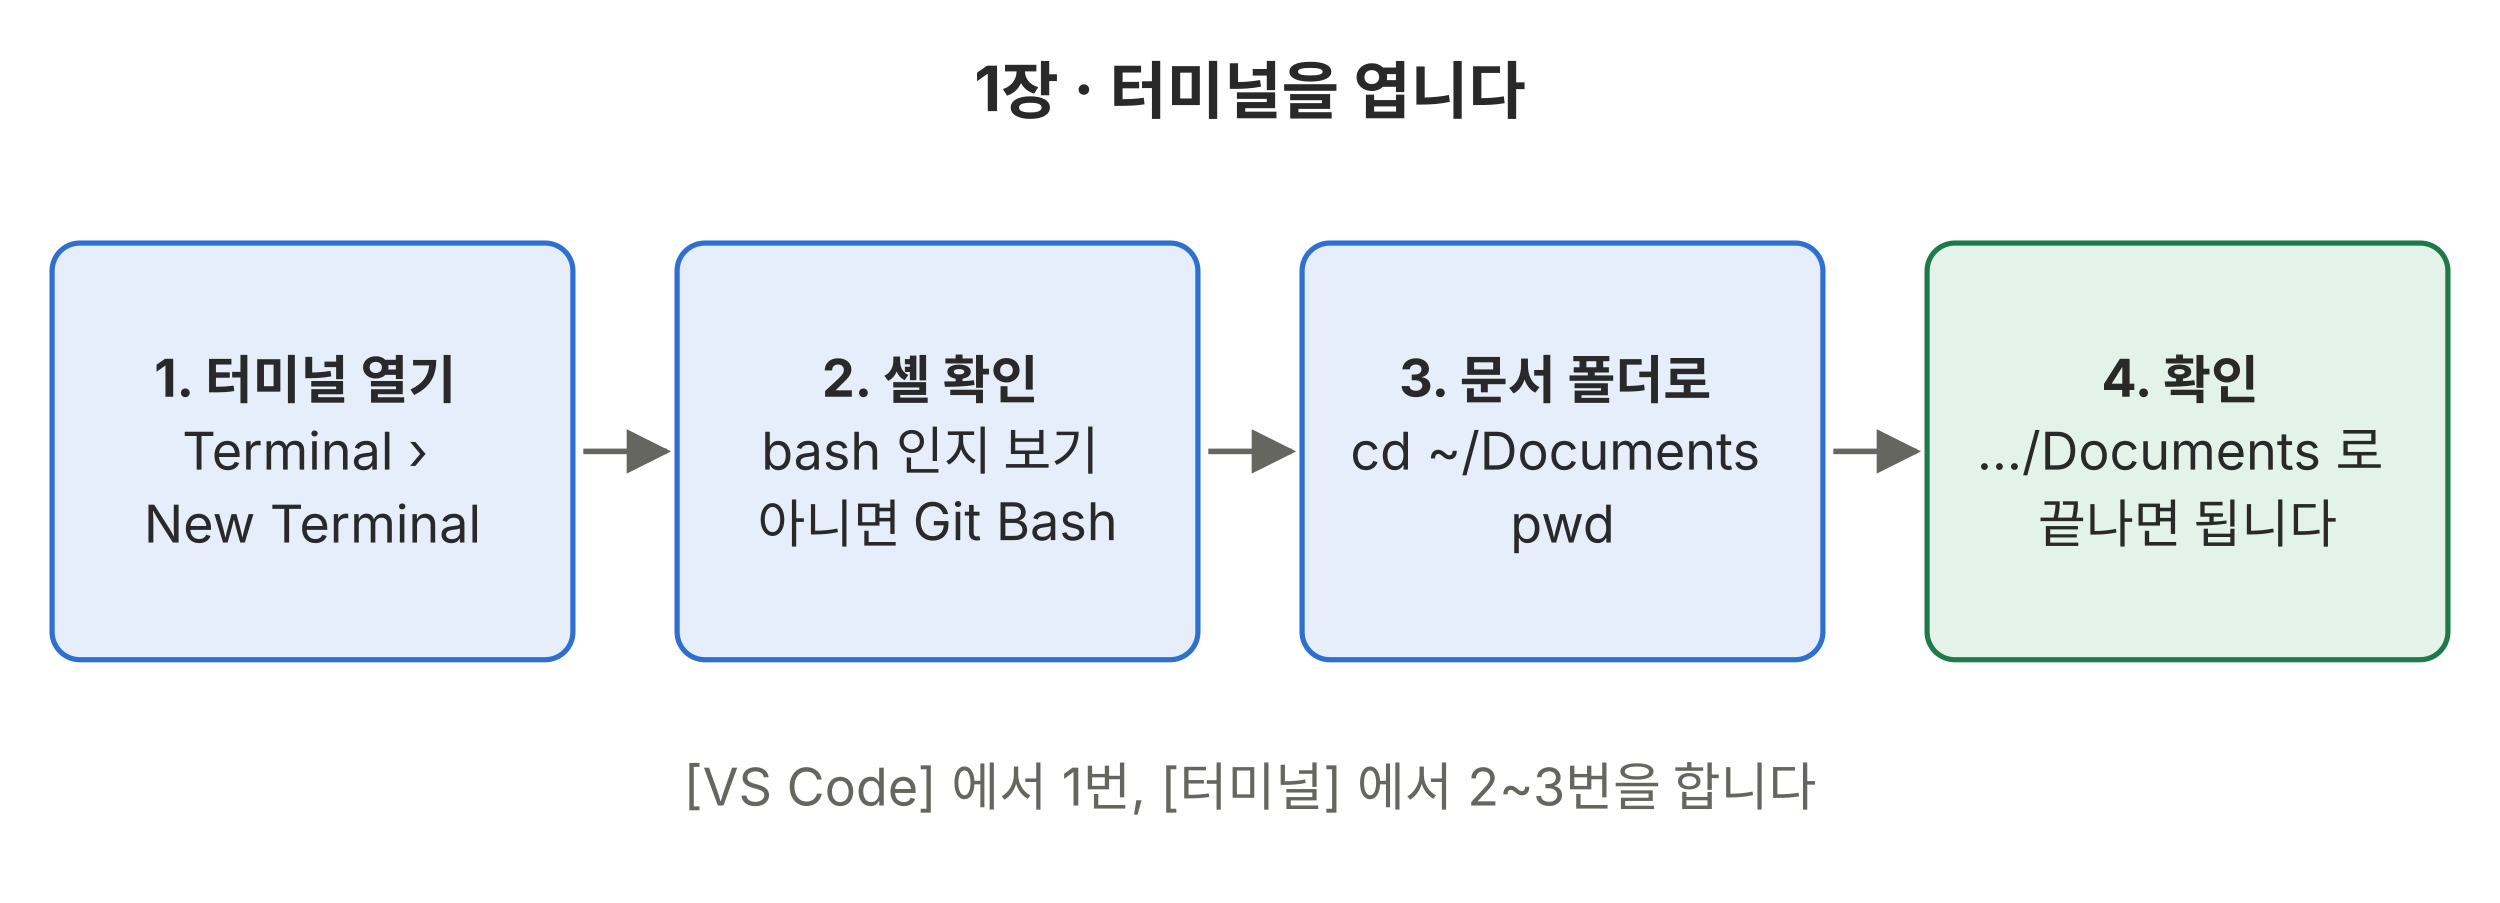
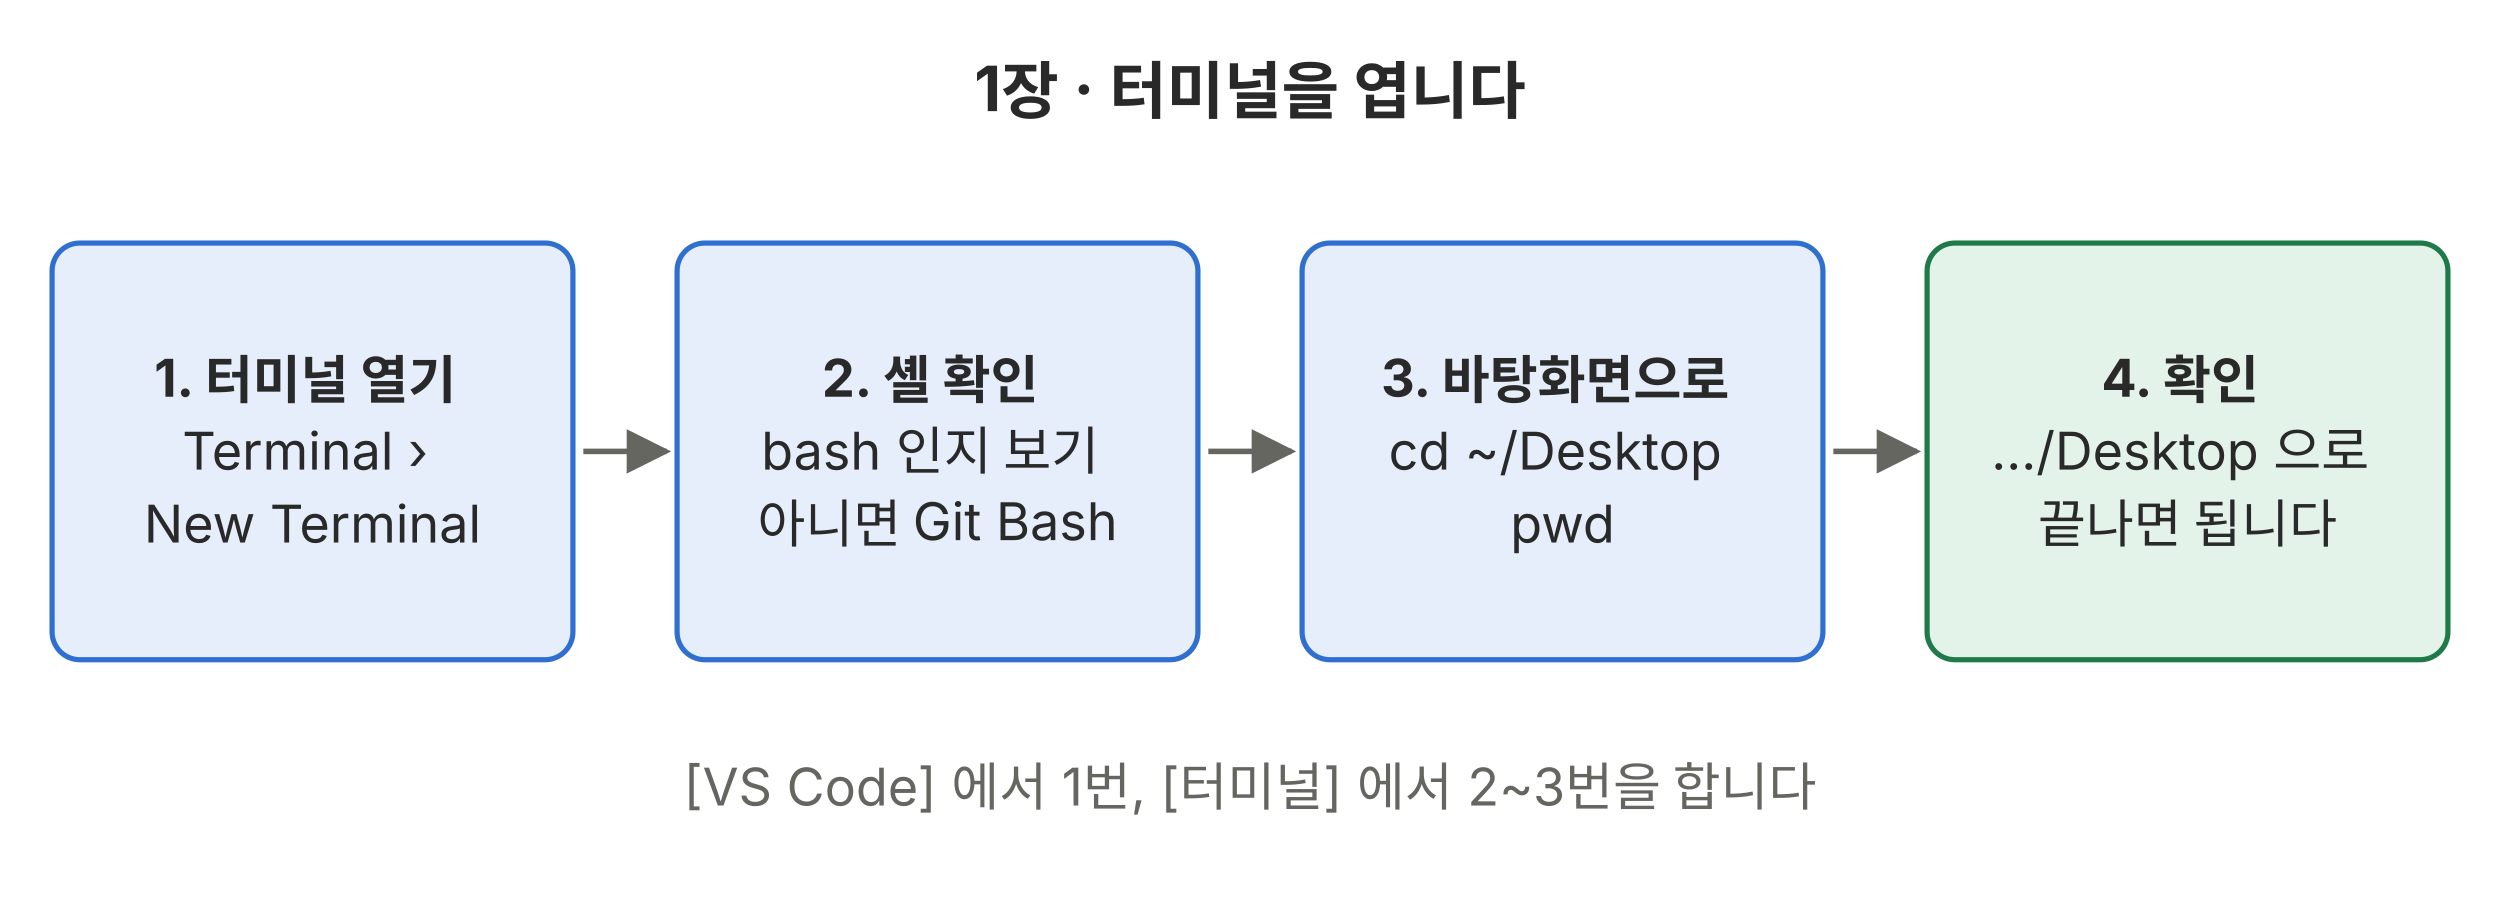
<svg xmlns="http://www.w3.org/2000/svg" viewBox="0 0 720 260" role="img">
  <defs>
    <marker id="a-p02" viewBox="0 0 10 10" refX="9" refY="5" markerWidth="8" markerHeight="8" orient="auto-start-reverse">
      <path d="M0,0 L10,5 L0,10 z" fill="#666660" />
    </marker>
  </defs>
  <g font-family="Pretendard, 'Noto Sans KR', -apple-system, 'Segoe UI', sans-serif">
    <text x="360" y="32" font-size="18" text-anchor="middle" fill="#292929" font-weight="700">1장 · 터미널을 엽니다</text>
    <rect x="15" y="70" width="150" height="120" rx="8" fill="#e6eefb" stroke="#2f6fd0" stroke-width="1.5" />
    <text font-size="15" text-anchor="middle" fill="#292929">
      <tspan x="90" y="114.25" font-weight="700">1. 터미널 열기</tspan>
      <tspan x="90" dy="21">Terminal ›</tspan>
      <tspan x="90" dy="21">New Terminal</tspan>
    </text>
    <line x1="168" y1="130" x2="192" y2="130" stroke="#666660" stroke-width="1.6" marker-end="url(#a-p02)" />
    <rect x="195" y="70" width="150" height="120" rx="8" fill="#e6eefb" stroke="#2f6fd0" stroke-width="1.5" />
    <text font-size="15" text-anchor="middle" fill="#292929">
      <tspan x="270" y="114.25" font-weight="700">2. 셸 확인</tspan>
      <tspan x="270" dy="21">bash 인지 보기</tspan>
      <tspan x="270" dy="21">아니면 Git Bash</tspan>
    </text>
    <line x1="348" y1="130" x2="372" y2="130" stroke="#666660" stroke-width="1.6" marker-end="url(#a-p02)" />
    <rect x="375" y="70" width="150" height="120" rx="8" fill="#e6eefb" stroke="#2f6fd0" stroke-width="1.5" />
    <text font-size="15" text-anchor="middle" fill="#292929">
-       <tspan x="450" y="114.25" font-weight="700">3. 문서 폴더로</tspan>
-       <tspan x="450" dy="21">cd ~/Documents</tspan>
+       <tspan x="450" y="114.25" font-weight="700">3. 바탕화면으로</tspan>
+       <tspan x="450" dy="21">cd ~/Desktop</tspan>
      <tspan x="450" dy="21">pwd</tspan>
    </text>
    <line x1="528" y1="130" x2="552" y2="130" stroke="#666660" stroke-width="1.6" marker-end="url(#a-p02)" />
    <rect x="555" y="70" width="150" height="120" rx="8" fill="#e4f3ea" stroke="#1f7a4a" stroke-width="1.5" />
    <text font-size="15" text-anchor="middle" fill="#292929">
      <tspan x="630" y="114.25" font-weight="700">4. 확인</tspan>
-       <tspan x="630" dy="21">…/Documents 로</tspan>
+       <tspan x="630" dy="21">…/Desktop 으로</tspan>
      <tspan x="630" dy="21">끝나면 됩니다</tspan>
    </text>
    <text x="360" y="232" font-size="15" text-anchor="middle" fill="#666660">[VS Code] 에서 1번, [터미널] 에서 2~3번을 합니다</text>
  </g>
</svg>
